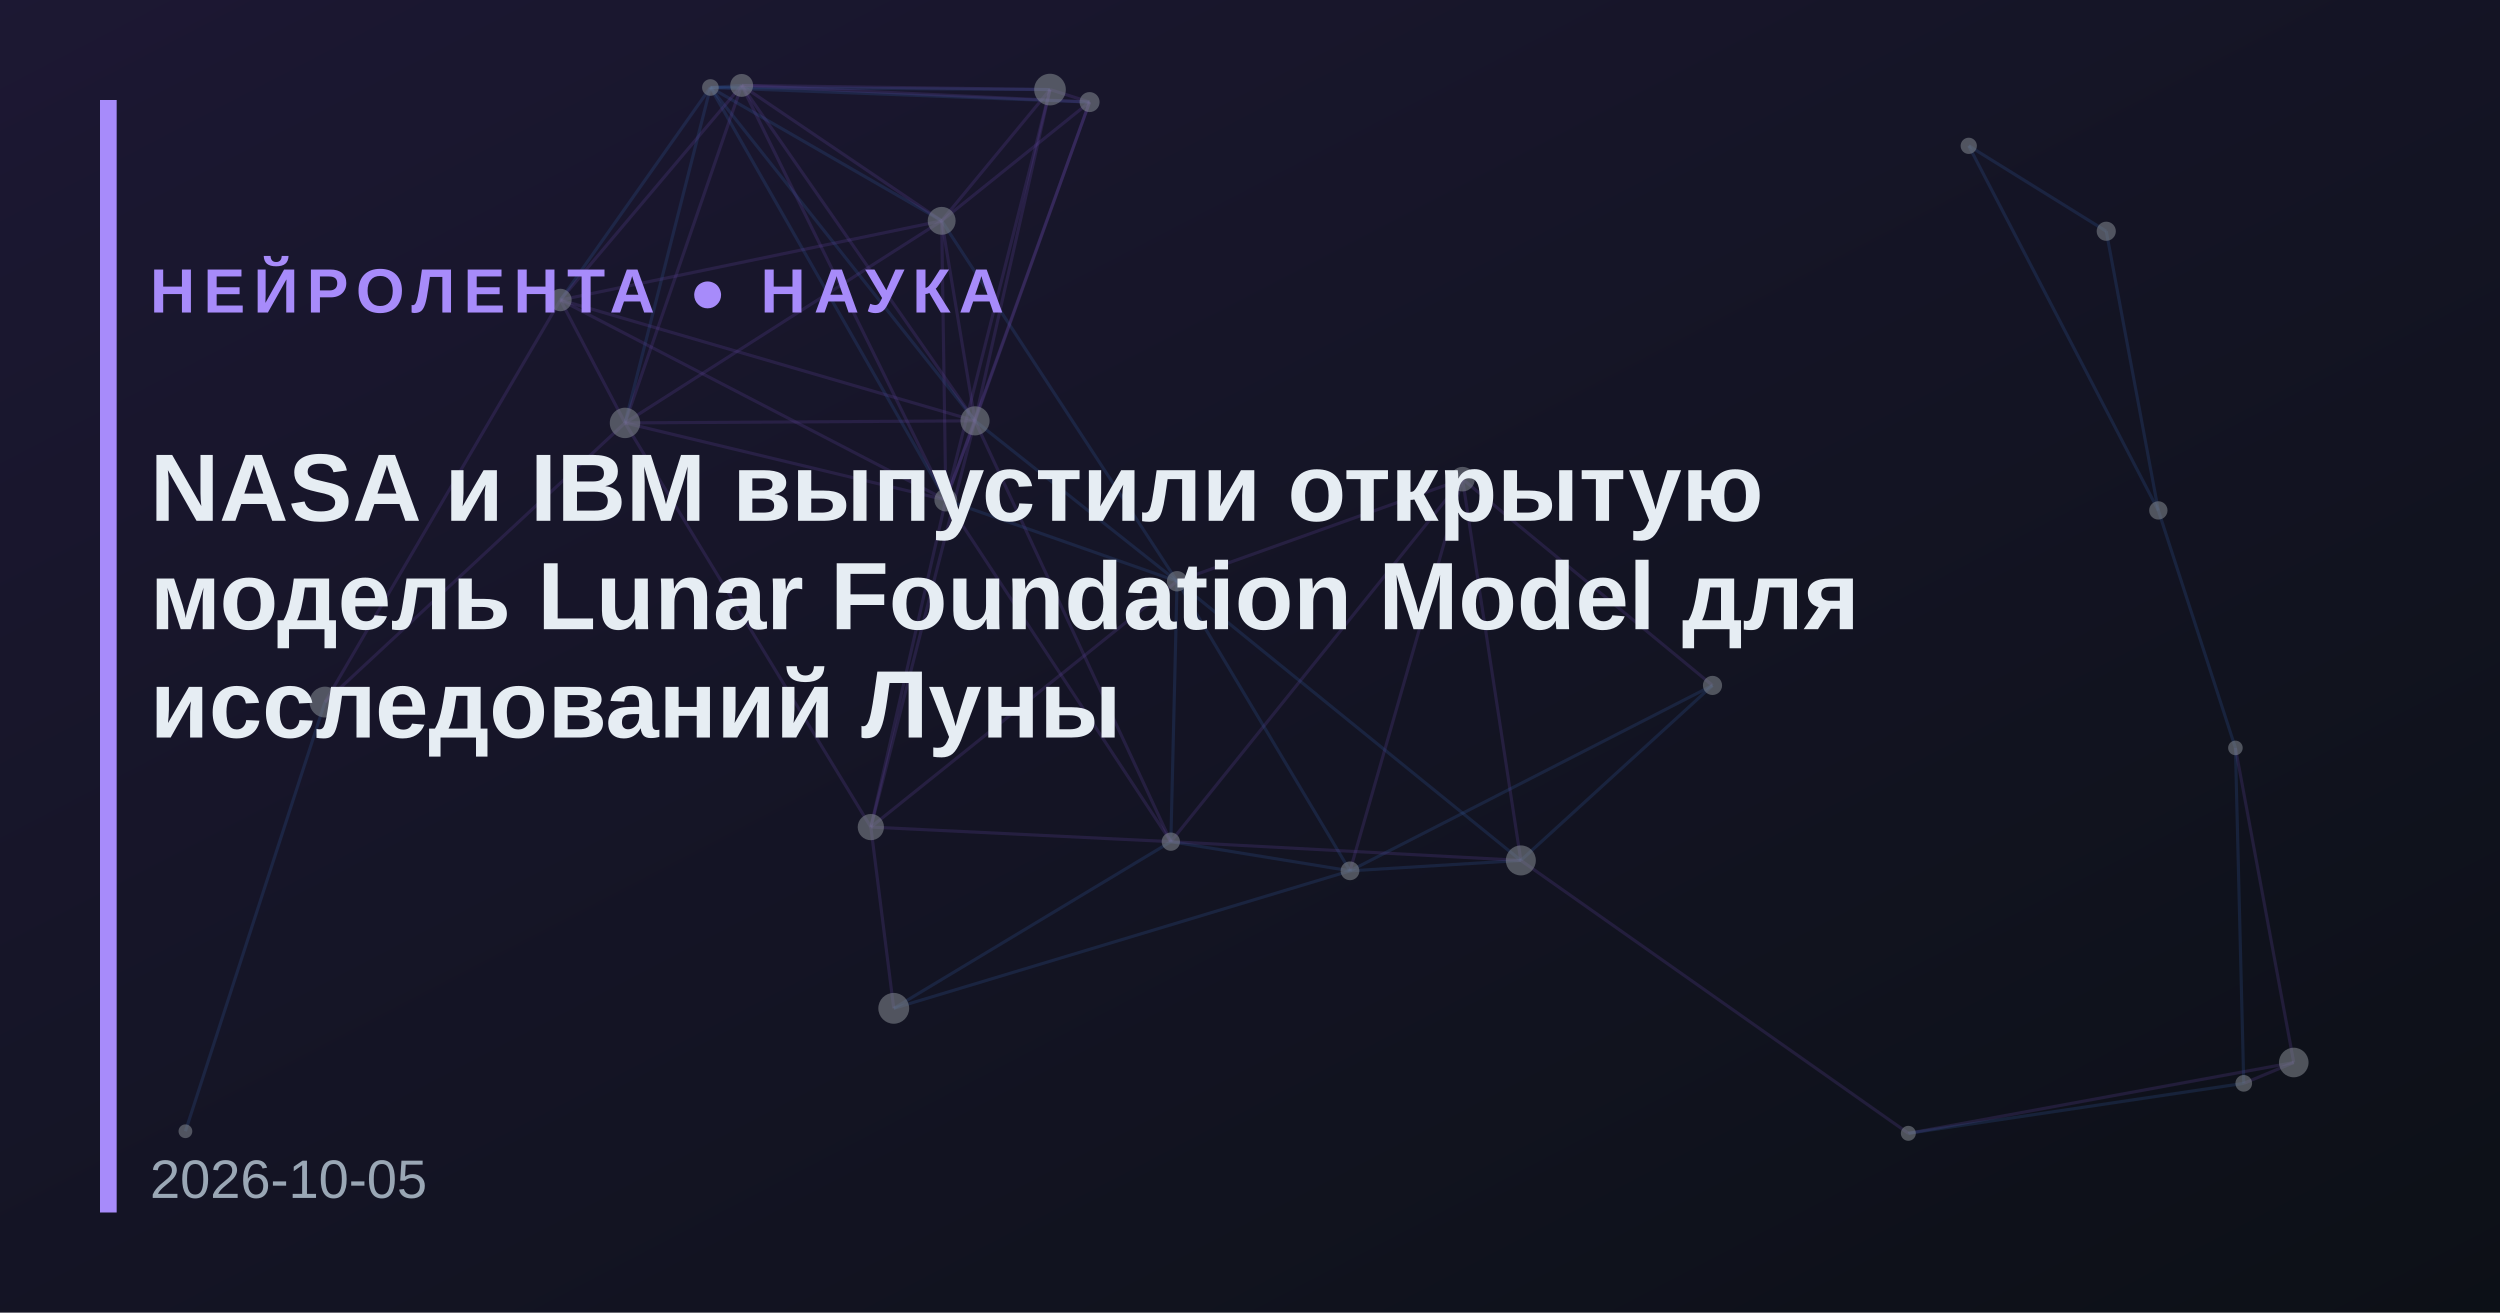
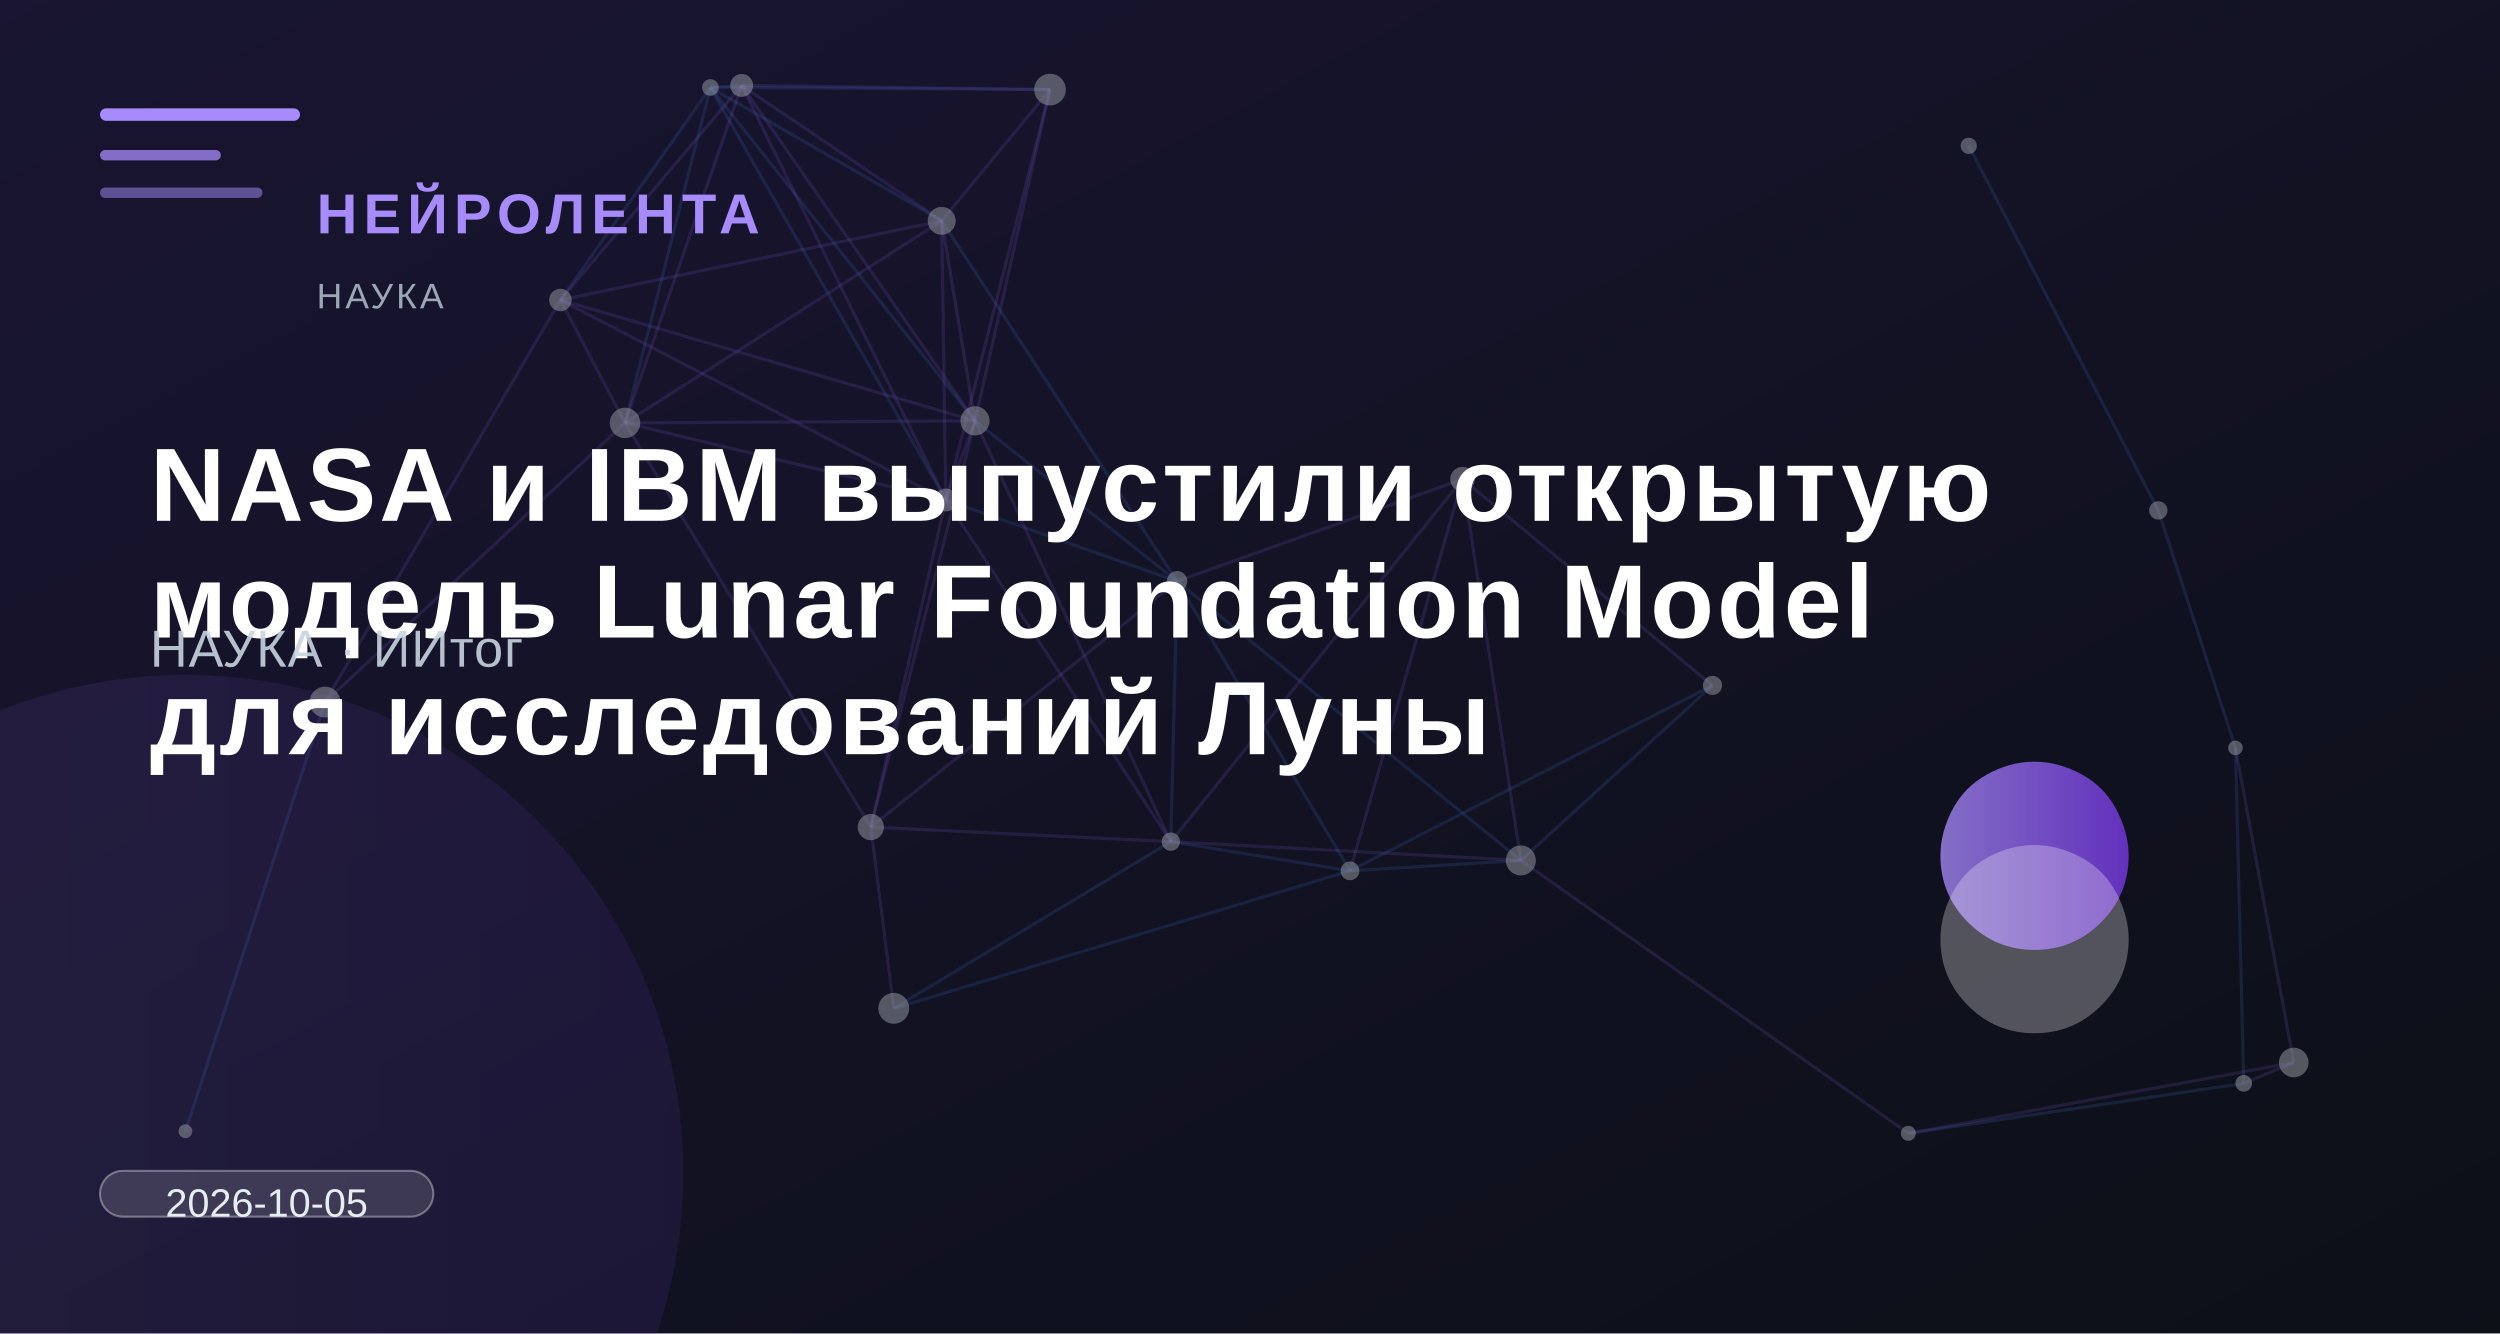
- <svg xmlns="http://www.w3.org/2000/svg" viewBox="0 0 1200 630" width="1200" height="630">
+ <svg xmlns="http://www.w3.org/2000/svg" viewBox="0 0 1200 640" width="1200" height="640">
  <defs>
    <linearGradient id="bg" x1="0" y1="0" x2="1" y2="1">
-       <stop offset="0" stop-color="#2a1f4a" />
+       <stop offset="0" stop-color="#201840" />
      <stop offset="1" stop-color="#0d1117" />
    </linearGradient>
+     <linearGradient id="glow" x1="0" y1="0" x2="1" y2="0">
+       <stop offset="0" stop-color="#a78bfa" stop-opacity="0.9" />
+       <stop offset="1" stop-color="#7c3aed" stop-opacity="0.9" />
+     </linearGradient>
  </defs>
-   <rect width="1200" height="630" fill="url(#bg)" />
-   <line x1="89" y1="543" x2="156" y2="337" stroke="#4f8cff" stroke-opacity="0.25" stroke-width="1.5" />
-   <line x1="1101" y1="510" x2="916" y2="544" stroke="#9d6bff" stroke-opacity="0.25" stroke-width="1.5" />
-   <line x1="1101" y1="510" x2="1073" y2="359" stroke="#9d6bff" stroke-opacity="0.25" stroke-width="1.5" />
-   <line x1="1101" y1="510" x2="1077" y2="520" stroke="#9d6bff" stroke-opacity="0.25" stroke-width="1.5" />
-   <line x1="341" y1="42" x2="454" y2="240" stroke="#4f8cff" stroke-opacity="0.25" stroke-width="1.5" />
-   <line x1="341" y1="42" x2="468" y2="202" stroke="#4f8cff" stroke-opacity="0.25" stroke-width="1.5" />
-   <line x1="341" y1="42" x2="452" y2="106" stroke="#4f8cff" stroke-opacity="0.25" stroke-width="1.5" />
-   <line x1="341" y1="42" x2="504" y2="43" stroke="#4f8cff" stroke-opacity="0.25" stroke-width="1.5" />
-   <line x1="341" y1="42" x2="300" y2="203" stroke="#4f8cff" stroke-opacity="0.25" stroke-width="1.5" />
-   <line x1="341" y1="42" x2="269" y2="144" stroke="#4f8cff" stroke-opacity="0.25" stroke-width="1.5" />
-   <line x1="341" y1="42" x2="356" y2="41" stroke="#4f8cff" stroke-opacity="0.25" stroke-width="1.5" />
-   <line x1="341" y1="42" x2="523" y2="49" stroke="#4f8cff" stroke-opacity="0.25" stroke-width="1.5" />
-   <line x1="418" y1="397" x2="565" y2="279" stroke="#9d6bff" stroke-opacity="0.25" stroke-width="1.5" />
-   <line x1="418" y1="397" x2="454" y2="240" stroke="#9d6bff" stroke-opacity="0.25" stroke-width="1.5" />
-   <line x1="418" y1="397" x2="468" y2="202" stroke="#9d6bff" stroke-opacity="0.25" stroke-width="1.5" />
-   <line x1="418" y1="397" x2="562" y2="404" stroke="#9d6bff" stroke-opacity="0.25" stroke-width="1.5" />
-   <line x1="418" y1="397" x2="429" y2="484" stroke="#9d6bff" stroke-opacity="0.25" stroke-width="1.5" />
-   <line x1="418" y1="397" x2="300" y2="203" stroke="#9d6bff" stroke-opacity="0.25" stroke-width="1.5" />
-   <line x1="702" y1="230" x2="565" y2="279" stroke="#9d6bff" stroke-opacity="0.25" stroke-width="1.5" />
-   <line x1="702" y1="230" x2="822" y2="329" stroke="#9d6bff" stroke-opacity="0.25" stroke-width="1.5" />
-   <line x1="702" y1="230" x2="648" y2="418" stroke="#9d6bff" stroke-opacity="0.25" stroke-width="1.5" />
-   <line x1="702" y1="230" x2="730" y2="413" stroke="#9d6bff" stroke-opacity="0.25" stroke-width="1.5" />
-   <line x1="702" y1="230" x2="562" y2="404" stroke="#9d6bff" stroke-opacity="0.25" stroke-width="1.5" />
-   <line x1="565" y1="279" x2="454" y2="240" stroke="#4f8cff" stroke-opacity="0.25" stroke-width="1.5" />
-   <line x1="565" y1="279" x2="468" y2="202" stroke="#4f8cff" stroke-opacity="0.25" stroke-width="1.5" />
-   <line x1="565" y1="279" x2="648" y2="418" stroke="#4f8cff" stroke-opacity="0.25" stroke-width="1.5" />
-   <line x1="565" y1="279" x2="730" y2="413" stroke="#4f8cff" stroke-opacity="0.25" stroke-width="1.5" />
-   <line x1="565" y1="279" x2="452" y2="106" stroke="#4f8cff" stroke-opacity="0.25" stroke-width="1.5" />
-   <line x1="565" y1="279" x2="562" y2="404" stroke="#4f8cff" stroke-opacity="0.25" stroke-width="1.5" />
-   <line x1="454" y1="240" x2="468" y2="202" stroke="#9d6bff" stroke-opacity="0.25" stroke-width="1.5" />
-   <line x1="454" y1="240" x2="452" y2="106" stroke="#9d6bff" stroke-opacity="0.25" stroke-width="1.5" />
-   <line x1="454" y1="240" x2="562" y2="404" stroke="#9d6bff" stroke-opacity="0.25" stroke-width="1.5" />
-   <line x1="454" y1="240" x2="504" y2="43" stroke="#9d6bff" stroke-opacity="0.25" stroke-width="1.5" />
-   <line x1="454" y1="240" x2="300" y2="203" stroke="#9d6bff" stroke-opacity="0.25" stroke-width="1.5" />
-   <line x1="454" y1="240" x2="269" y2="144" stroke="#9d6bff" stroke-opacity="0.25" stroke-width="1.5" />
-   <line x1="454" y1="240" x2="356" y2="41" stroke="#9d6bff" stroke-opacity="0.25" stroke-width="1.5" />
-   <line x1="454" y1="240" x2="523" y2="49" stroke="#9d6bff" stroke-opacity="0.25" stroke-width="1.5" />
-   <line x1="822" y1="329" x2="648" y2="418" stroke="#4f8cff" stroke-opacity="0.25" stroke-width="1.5" />
-   <line x1="822" y1="329" x2="730" y2="413" stroke="#4f8cff" stroke-opacity="0.25" stroke-width="1.5" />
-   <line x1="1036" y1="245" x2="945" y2="70" stroke="#4f8cff" stroke-opacity="0.25" stroke-width="1.5" />
-   <line x1="1036" y1="245" x2="1073" y2="359" stroke="#4f8cff" stroke-opacity="0.25" stroke-width="1.5" />
-   <line x1="1036" y1="245" x2="1011" y2="111" stroke="#4f8cff" stroke-opacity="0.25" stroke-width="1.5" />
-   <line x1="468" y1="202" x2="452" y2="106" stroke="#9d6bff" stroke-opacity="0.25" stroke-width="1.5" />
-   <line x1="468" y1="202" x2="562" y2="404" stroke="#9d6bff" stroke-opacity="0.25" stroke-width="1.5" />
-   <line x1="468" y1="202" x2="504" y2="43" stroke="#9d6bff" stroke-opacity="0.25" stroke-width="1.5" />
-   <line x1="468" y1="202" x2="300" y2="203" stroke="#9d6bff" stroke-opacity="0.25" stroke-width="1.5" />
-   <line x1="468" y1="202" x2="269" y2="144" stroke="#9d6bff" stroke-opacity="0.25" stroke-width="1.5" />
-   <line x1="468" y1="202" x2="356" y2="41" stroke="#9d6bff" stroke-opacity="0.25" stroke-width="1.5" />
-   <line x1="468" y1="202" x2="523" y2="49" stroke="#9d6bff" stroke-opacity="0.25" stroke-width="1.5" />
-   <line x1="648" y1="418" x2="730" y2="413" stroke="#4f8cff" stroke-opacity="0.25" stroke-width="1.5" />
-   <line x1="648" y1="418" x2="562" y2="404" stroke="#4f8cff" stroke-opacity="0.25" stroke-width="1.5" />
-   <line x1="648" y1="418" x2="429" y2="484" stroke="#4f8cff" stroke-opacity="0.25" stroke-width="1.5" />
-   <line x1="945" y1="70" x2="1011" y2="111" stroke="#4f8cff" stroke-opacity="0.25" stroke-width="1.5" />
-   <line x1="730" y1="413" x2="562" y2="404" stroke="#9d6bff" stroke-opacity="0.25" stroke-width="1.5" />
-   <line x1="730" y1="413" x2="916" y2="544" stroke="#9d6bff" stroke-opacity="0.25" stroke-width="1.5" />
-   <line x1="452" y1="106" x2="504" y2="43" stroke="#9d6bff" stroke-opacity="0.25" stroke-width="1.5" />
-   <line x1="452" y1="106" x2="300" y2="203" stroke="#9d6bff" stroke-opacity="0.25" stroke-width="1.5" />
-   <line x1="452" y1="106" x2="269" y2="144" stroke="#9d6bff" stroke-opacity="0.25" stroke-width="1.5" />
-   <line x1="452" y1="106" x2="356" y2="41" stroke="#9d6bff" stroke-opacity="0.25" stroke-width="1.5" />
-   <line x1="452" y1="106" x2="523" y2="49" stroke="#9d6bff" stroke-opacity="0.25" stroke-width="1.5" />
-   <line x1="562" y1="404" x2="429" y2="484" stroke="#4f8cff" stroke-opacity="0.25" stroke-width="1.5" />
-   <line x1="504" y1="43" x2="356" y2="41" stroke="#9d6bff" stroke-opacity="0.25" stroke-width="1.5" />
-   <line x1="504" y1="43" x2="523" y2="49" stroke="#9d6bff" stroke-opacity="0.25" stroke-width="1.5" />
-   <line x1="156" y1="337" x2="300" y2="203" stroke="#9d6bff" stroke-opacity="0.25" stroke-width="1.5" />
-   <line x1="156" y1="337" x2="269" y2="144" stroke="#9d6bff" stroke-opacity="0.25" stroke-width="1.5" />
-   <line x1="916" y1="544" x2="1077" y2="520" stroke="#4f8cff" stroke-opacity="0.25" stroke-width="1.5" />
-   <line x1="1073" y1="359" x2="1077" y2="520" stroke="#4f8cff" stroke-opacity="0.25" stroke-width="1.5" />
-   <line x1="300" y1="203" x2="269" y2="144" stroke="#9d6bff" stroke-opacity="0.25" stroke-width="1.5" />
-   <line x1="300" y1="203" x2="356" y2="41" stroke="#9d6bff" stroke-opacity="0.25" stroke-width="1.5" />
-   <line x1="269" y1="144" x2="356" y2="41" stroke="#9d6bff" stroke-opacity="0.25" stroke-width="1.5" />
-   <line x1="356" y1="41" x2="523" y2="49" stroke="#9d6bff" stroke-opacity="0.25" stroke-width="1.5" />
-   <circle cx="89" cy="543" r="3.3" fill="#e6edf3" fill-opacity="0.55" />
-   <circle cx="1101" cy="510" r="7.1" fill="#e6edf3" fill-opacity="0.55" />
-   <circle cx="341" cy="42" r="4.0" fill="#e6edf3" fill-opacity="0.55" />
-   <circle cx="418" cy="397" r="6.3" fill="#e6edf3" fill-opacity="0.55" />
-   <circle cx="702" cy="230" r="5.9" fill="#e6edf3" fill-opacity="0.55" />
-   <circle cx="565" cy="279" r="4.9" fill="#e6edf3" fill-opacity="0.55" />
-   <circle cx="454" cy="240" r="5.5" fill="#e6edf3" fill-opacity="0.55" />
-   <circle cx="822" cy="329" r="4.6" fill="#e6edf3" fill-opacity="0.55" />
-   <circle cx="1036" cy="245" r="4.4" fill="#e6edf3" fill-opacity="0.55" />
-   <circle cx="468" cy="202" r="7.0" fill="#e6edf3" fill-opacity="0.55" />
-   <circle cx="648" cy="418" r="4.5" fill="#e6edf3" fill-opacity="0.55" />
-   <circle cx="945" cy="70" r="3.9" fill="#e6edf3" fill-opacity="0.55" />
-   <circle cx="730" cy="413" r="7.2" fill="#e6edf3" fill-opacity="0.55" />
-   <circle cx="452" cy="106" r="6.7" fill="#e6edf3" fill-opacity="0.55" />
-   <circle cx="562" cy="404" r="4.4" fill="#e6edf3" fill-opacity="0.55" />
-   <circle cx="429" cy="484" r="7.4" fill="#e6edf3" fill-opacity="0.55" />
-   <circle cx="504" cy="43" r="7.6" fill="#e6edf3" fill-opacity="0.55" />
-   <circle cx="156" cy="337" r="7.4" fill="#e6edf3" fill-opacity="0.55" />
-   <circle cx="916" cy="544" r="3.6" fill="#e6edf3" fill-opacity="0.55" />
-   <circle cx="1073" cy="359" r="3.5" fill="#e6edf3" fill-opacity="0.55" />
-   <circle cx="1077" cy="520" r="4.0" fill="#e6edf3" fill-opacity="0.55" />
-   <circle cx="300" cy="203" r="7.3" fill="#e6edf3" fill-opacity="0.55" />
-   <circle cx="269" cy="144" r="5.4" fill="#e6edf3" fill-opacity="0.55" />
-   <circle cx="356" cy="41" r="5.5" fill="#e6edf3" fill-opacity="0.55" />
-   <circle cx="1011" cy="111" r="4.6" fill="#e6edf3" fill-opacity="0.55" />
-   <circle cx="523" cy="49" r="4.8" fill="#e6edf3" fill-opacity="0.55" />
-   <rect x="0" y="0" width="1200" height="630" fill="#0d1117" fill-opacity="0.45" />
-   <rect x="48" y="48" width="8" height="534" fill="#a78bfa" />
-   <text x="72" y="150" font-family="Arial, sans-serif" font-size="30" font-weight="bold" fill="#a78bfa" letter-spacing="4">НЕЙРОЛЕНТА ● НАУКА</text>
-   <text x="72" y="250" font-family="Arial, sans-serif" font-size="46" font-weight="bold" fill="#e6edf3">
+   <rect width="1200" height="640" fill="url(#bg)" />
+   <circle cx="89" cy="563" r="239" fill="url(#glow)" opacity="0.18" />
+   <line x1="89" y1="543" x2="156" y2="337" stroke="#4f8cff" stroke-opacity="0.22" stroke-width="1.5" />
+   <line x1="1101" y1="510" x2="916" y2="544" stroke="#9d6bff" stroke-opacity="0.22" stroke-width="1.5" />
+   <line x1="1101" y1="510" x2="1073" y2="359" stroke="#9d6bff" stroke-opacity="0.22" stroke-width="1.5" />
+   <line x1="1101" y1="510" x2="1077" y2="520" stroke="#9d6bff" stroke-opacity="0.22" stroke-width="1.5" />
+   <line x1="341" y1="42" x2="454" y2="240" stroke="#4f8cff" stroke-opacity="0.22" stroke-width="1.5" />
+   <line x1="341" y1="42" x2="468" y2="202" stroke="#4f8cff" stroke-opacity="0.22" stroke-width="1.5" />
+   <line x1="341" y1="42" x2="452" y2="106" stroke="#4f8cff" stroke-opacity="0.22" stroke-width="1.5" />
+   <line x1="341" y1="42" x2="504" y2="43" stroke="#4f8cff" stroke-opacity="0.22" stroke-width="1.5" />
+   <line x1="341" y1="42" x2="300" y2="203" stroke="#4f8cff" stroke-opacity="0.22" stroke-width="1.5" />
+   <line x1="341" y1="42" x2="269" y2="144" stroke="#4f8cff" stroke-opacity="0.22" stroke-width="1.5" />
+   <line x1="341" y1="42" x2="356" y2="41" stroke="#4f8cff" stroke-opacity="0.22" stroke-width="1.5" />
+   <line x1="418" y1="397" x2="565" y2="279" stroke="#9d6bff" stroke-opacity="0.22" stroke-width="1.5" />
+   <line x1="418" y1="397" x2="454" y2="240" stroke="#9d6bff" stroke-opacity="0.22" stroke-width="1.5" />
+   <line x1="418" y1="397" x2="468" y2="202" stroke="#9d6bff" stroke-opacity="0.22" stroke-width="1.5" />
+   <line x1="418" y1="397" x2="562" y2="404" stroke="#9d6bff" stroke-opacity="0.22" stroke-width="1.5" />
+   <line x1="418" y1="397" x2="429" y2="484" stroke="#9d6bff" stroke-opacity="0.22" stroke-width="1.5" />
+   <line x1="418" y1="397" x2="300" y2="203" stroke="#9d6bff" stroke-opacity="0.22" stroke-width="1.5" />
+   <line x1="702" y1="230" x2="565" y2="279" stroke="#9d6bff" stroke-opacity="0.22" stroke-width="1.5" />
+   <line x1="702" y1="230" x2="822" y2="329" stroke="#9d6bff" stroke-opacity="0.22" stroke-width="1.5" />
+   <line x1="702" y1="230" x2="648" y2="418" stroke="#9d6bff" stroke-opacity="0.22" stroke-width="1.5" />
+   <line x1="702" y1="230" x2="730" y2="413" stroke="#9d6bff" stroke-opacity="0.22" stroke-width="1.5" />
+   <line x1="702" y1="230" x2="562" y2="404" stroke="#9d6bff" stroke-opacity="0.22" stroke-width="1.5" />
+   <line x1="565" y1="279" x2="454" y2="240" stroke="#4f8cff" stroke-opacity="0.22" stroke-width="1.5" />
+   <line x1="565" y1="279" x2="468" y2="202" stroke="#4f8cff" stroke-opacity="0.22" stroke-width="1.5" />
+   <line x1="565" y1="279" x2="648" y2="418" stroke="#4f8cff" stroke-opacity="0.22" stroke-width="1.5" />
+   <line x1="565" y1="279" x2="730" y2="413" stroke="#4f8cff" stroke-opacity="0.22" stroke-width="1.5" />
+   <line x1="565" y1="279" x2="452" y2="106" stroke="#4f8cff" stroke-opacity="0.22" stroke-width="1.5" />
+   <line x1="565" y1="279" x2="562" y2="404" stroke="#4f8cff" stroke-opacity="0.22" stroke-width="1.5" />
+   <line x1="454" y1="240" x2="468" y2="202" stroke="#9d6bff" stroke-opacity="0.22" stroke-width="1.5" />
+   <line x1="454" y1="240" x2="452" y2="106" stroke="#9d6bff" stroke-opacity="0.22" stroke-width="1.5" />
+   <line x1="454" y1="240" x2="562" y2="404" stroke="#9d6bff" stroke-opacity="0.22" stroke-width="1.5" />
+   <line x1="454" y1="240" x2="504" y2="43" stroke="#9d6bff" stroke-opacity="0.22" stroke-width="1.5" />
+   <line x1="454" y1="240" x2="300" y2="203" stroke="#9d6bff" stroke-opacity="0.22" stroke-width="1.5" />
+   <line x1="454" y1="240" x2="269" y2="144" stroke="#9d6bff" stroke-opacity="0.22" stroke-width="1.5" />
+   <line x1="454" y1="240" x2="356" y2="41" stroke="#9d6bff" stroke-opacity="0.22" stroke-width="1.5" />
+   <line x1="822" y1="329" x2="648" y2="418" stroke="#4f8cff" stroke-opacity="0.22" stroke-width="1.5" />
+   <line x1="822" y1="329" x2="730" y2="413" stroke="#4f8cff" stroke-opacity="0.22" stroke-width="1.5" />
+   <line x1="1036" y1="245" x2="945" y2="70" stroke="#4f8cff" stroke-opacity="0.22" stroke-width="1.5" />
+   <line x1="1036" y1="245" x2="1073" y2="359" stroke="#4f8cff" stroke-opacity="0.22" stroke-width="1.5" />
+   <line x1="468" y1="202" x2="452" y2="106" stroke="#9d6bff" stroke-opacity="0.22" stroke-width="1.5" />
+   <line x1="468" y1="202" x2="562" y2="404" stroke="#9d6bff" stroke-opacity="0.22" stroke-width="1.5" />
+   <line x1="468" y1="202" x2="504" y2="43" stroke="#9d6bff" stroke-opacity="0.22" stroke-width="1.5" />
+   <line x1="468" y1="202" x2="300" y2="203" stroke="#9d6bff" stroke-opacity="0.22" stroke-width="1.5" />
+   <line x1="468" y1="202" x2="269" y2="144" stroke="#9d6bff" stroke-opacity="0.22" stroke-width="1.5" />
+   <line x1="468" y1="202" x2="356" y2="41" stroke="#9d6bff" stroke-opacity="0.22" stroke-width="1.5" />
+   <line x1="648" y1="418" x2="730" y2="413" stroke="#4f8cff" stroke-opacity="0.22" stroke-width="1.5" />
+   <line x1="648" y1="418" x2="562" y2="404" stroke="#4f8cff" stroke-opacity="0.22" stroke-width="1.5" />
+   <line x1="648" y1="418" x2="429" y2="484" stroke="#4f8cff" stroke-opacity="0.22" stroke-width="1.5" />
+   <line x1="730" y1="413" x2="562" y2="404" stroke="#9d6bff" stroke-opacity="0.22" stroke-width="1.5" />
+   <line x1="730" y1="413" x2="916" y2="544" stroke="#9d6bff" stroke-opacity="0.22" stroke-width="1.5" />
+   <line x1="452" y1="106" x2="504" y2="43" stroke="#9d6bff" stroke-opacity="0.22" stroke-width="1.5" />
+   <line x1="452" y1="106" x2="300" y2="203" stroke="#9d6bff" stroke-opacity="0.22" stroke-width="1.5" />
+   <line x1="452" y1="106" x2="269" y2="144" stroke="#9d6bff" stroke-opacity="0.22" stroke-width="1.5" />
+   <line x1="452" y1="106" x2="356" y2="41" stroke="#9d6bff" stroke-opacity="0.22" stroke-width="1.5" />
+   <line x1="562" y1="404" x2="429" y2="484" stroke="#4f8cff" stroke-opacity="0.22" stroke-width="1.5" />
+   <line x1="504" y1="43" x2="356" y2="41" stroke="#9d6bff" stroke-opacity="0.22" stroke-width="1.5" />
+   <line x1="156" y1="337" x2="300" y2="203" stroke="#9d6bff" stroke-opacity="0.22" stroke-width="1.5" />
+   <line x1="156" y1="337" x2="269" y2="144" stroke="#9d6bff" stroke-opacity="0.22" stroke-width="1.5" />
+   <line x1="916" y1="544" x2="1077" y2="520" stroke="#4f8cff" stroke-opacity="0.22" stroke-width="1.5" />
+   <line x1="1073" y1="359" x2="1077" y2="520" stroke="#4f8cff" stroke-opacity="0.22" stroke-width="1.5" />
+   <line x1="300" y1="203" x2="269" y2="144" stroke="#9d6bff" stroke-opacity="0.22" stroke-width="1.5" />
+   <line x1="300" y1="203" x2="356" y2="41" stroke="#9d6bff" stroke-opacity="0.22" stroke-width="1.5" />
+   <line x1="269" y1="144" x2="356" y2="41" stroke="#9d6bff" stroke-opacity="0.22" stroke-width="1.5" />
+   <circle cx="89" cy="543" r="3.3" fill="#e6edf3" fill-opacity="0.5" />
+   <circle cx="1101" cy="510" r="7.1" fill="#e6edf3" fill-opacity="0.5" />
+   <circle cx="341" cy="42" r="4.0" fill="#e6edf3" fill-opacity="0.5" />
+   <circle cx="418" cy="397" r="6.3" fill="#e6edf3" fill-opacity="0.5" />
+   <circle cx="702" cy="230" r="5.9" fill="#e6edf3" fill-opacity="0.5" />
+   <circle cx="565" cy="279" r="4.9" fill="#e6edf3" fill-opacity="0.5" />
+   <circle cx="454" cy="240" r="5.5" fill="#e6edf3" fill-opacity="0.5" />
+   <circle cx="822" cy="329" r="4.6" fill="#e6edf3" fill-opacity="0.5" />
+   <circle cx="1036" cy="245" r="4.4" fill="#e6edf3" fill-opacity="0.5" />
+   <circle cx="468" cy="202" r="7.0" fill="#e6edf3" fill-opacity="0.5" />
+   <circle cx="648" cy="418" r="4.5" fill="#e6edf3" fill-opacity="0.5" />
+   <circle cx="945" cy="70" r="3.9" fill="#e6edf3" fill-opacity="0.5" />
+   <circle cx="730" cy="413" r="7.2" fill="#e6edf3" fill-opacity="0.5" />
+   <circle cx="452" cy="106" r="6.7" fill="#e6edf3" fill-opacity="0.5" />
+   <circle cx="562" cy="404" r="4.4" fill="#e6edf3" fill-opacity="0.5" />
+   <circle cx="429" cy="484" r="7.4" fill="#e6edf3" fill-opacity="0.5" />
+   <circle cx="504" cy="43" r="7.6" fill="#e6edf3" fill-opacity="0.5" />
+   <circle cx="156" cy="337" r="7.4" fill="#e6edf3" fill-opacity="0.5" />
+   <circle cx="916" cy="544" r="3.6" fill="#e6edf3" fill-opacity="0.5" />
+   <circle cx="1073" cy="359" r="3.5" fill="#e6edf3" fill-opacity="0.5" />
+   <circle cx="1077" cy="520" r="4.0" fill="#e6edf3" fill-opacity="0.5" />
+   <circle cx="300" cy="203" r="7.3" fill="#e6edf3" fill-opacity="0.5" />
+   <circle cx="269" cy="144" r="5.4" fill="#e6edf3" fill-opacity="0.5" />
+   <circle cx="356" cy="41" r="5.5" fill="#e6edf3" fill-opacity="0.5" />
+   <rect x="0" y="0" width="1200" height="640" fill="rgba(13,17,23,0.35)" />
+   <rect x="48" y="52" width="96" height="6" rx="3" fill="#a78bfa" />
+   <rect x="48" y="72" width="58" height="5" rx="2.5" fill="#a78bfa" opacity="0.75" />
+   <rect x="48" y="90" width="78" height="5" rx="2.5" fill="#a78bfa" opacity="0.5" />
+   <text x="152" y="112" font-family="Arial, sans-serif" font-size="27" font-weight="bold" fill="#a78bfa" letter-spacing="3">НЕЙРОЛЕНТА</text>
+   <text x="152" y="148" font-family="Arial, sans-serif" font-size="17" fill="#9aa7b5" letter-spacing="1.5">НАУКА</text>
+   <rect x="48" y="562" width="160" height="22" rx="11" fill="rgba(255,255,255,0.14)" stroke="rgba(255,255,255,0.35)" />
+   <text x="128" y="584" font-family="Arial, sans-serif" font-size="19" fill="#e6edf3" text-anchor="middle">2026-10-05</text>
+   <text x="72" y="250" font-family="Arial, sans-serif" font-size="50" font-weight="bold" fill="#ffffff" letter-spacing="1.5">
    <tspan x="72" dy="0">NASA и IBM выпустили открытую</tspan>
-     <tspan x="72" dy="52">модель Lunar Foundation Model для</tspan>
-     <tspan x="72" dy="52">исследований Луны</tspan>
+     <tspan x="72" dy="56">модель Lunar Foundation Model</tspan>
+     <tspan x="72" dy="56">для исследований Луны</tspan>
  </text>
-   <text x="72" y="575" font-family="Arial, sans-serif" font-size="26" fill="#9aa7b5">2026-10-05</text>
+   <text x="72" y="320" font-family="Arial, sans-serif" font-size="25" fill="#c8d4e0" opacity="0.9" letter-spacing="0.5">НАУКА · ИИтог</text>
+   <text x="1040" y="470" font-family="Arial, sans-serif" font-size="210" font-weight="bold" fill="url(#glow)" text-anchor="end" opacity="0.85">●</text>
+   <text x="1040" y="510" font-family="Arial, sans-serif" font-size="210" font-weight="bold" fill="rgba(255,255,255,0.35)" text-anchor="end" opacity="0.8">●</text>
</svg>
